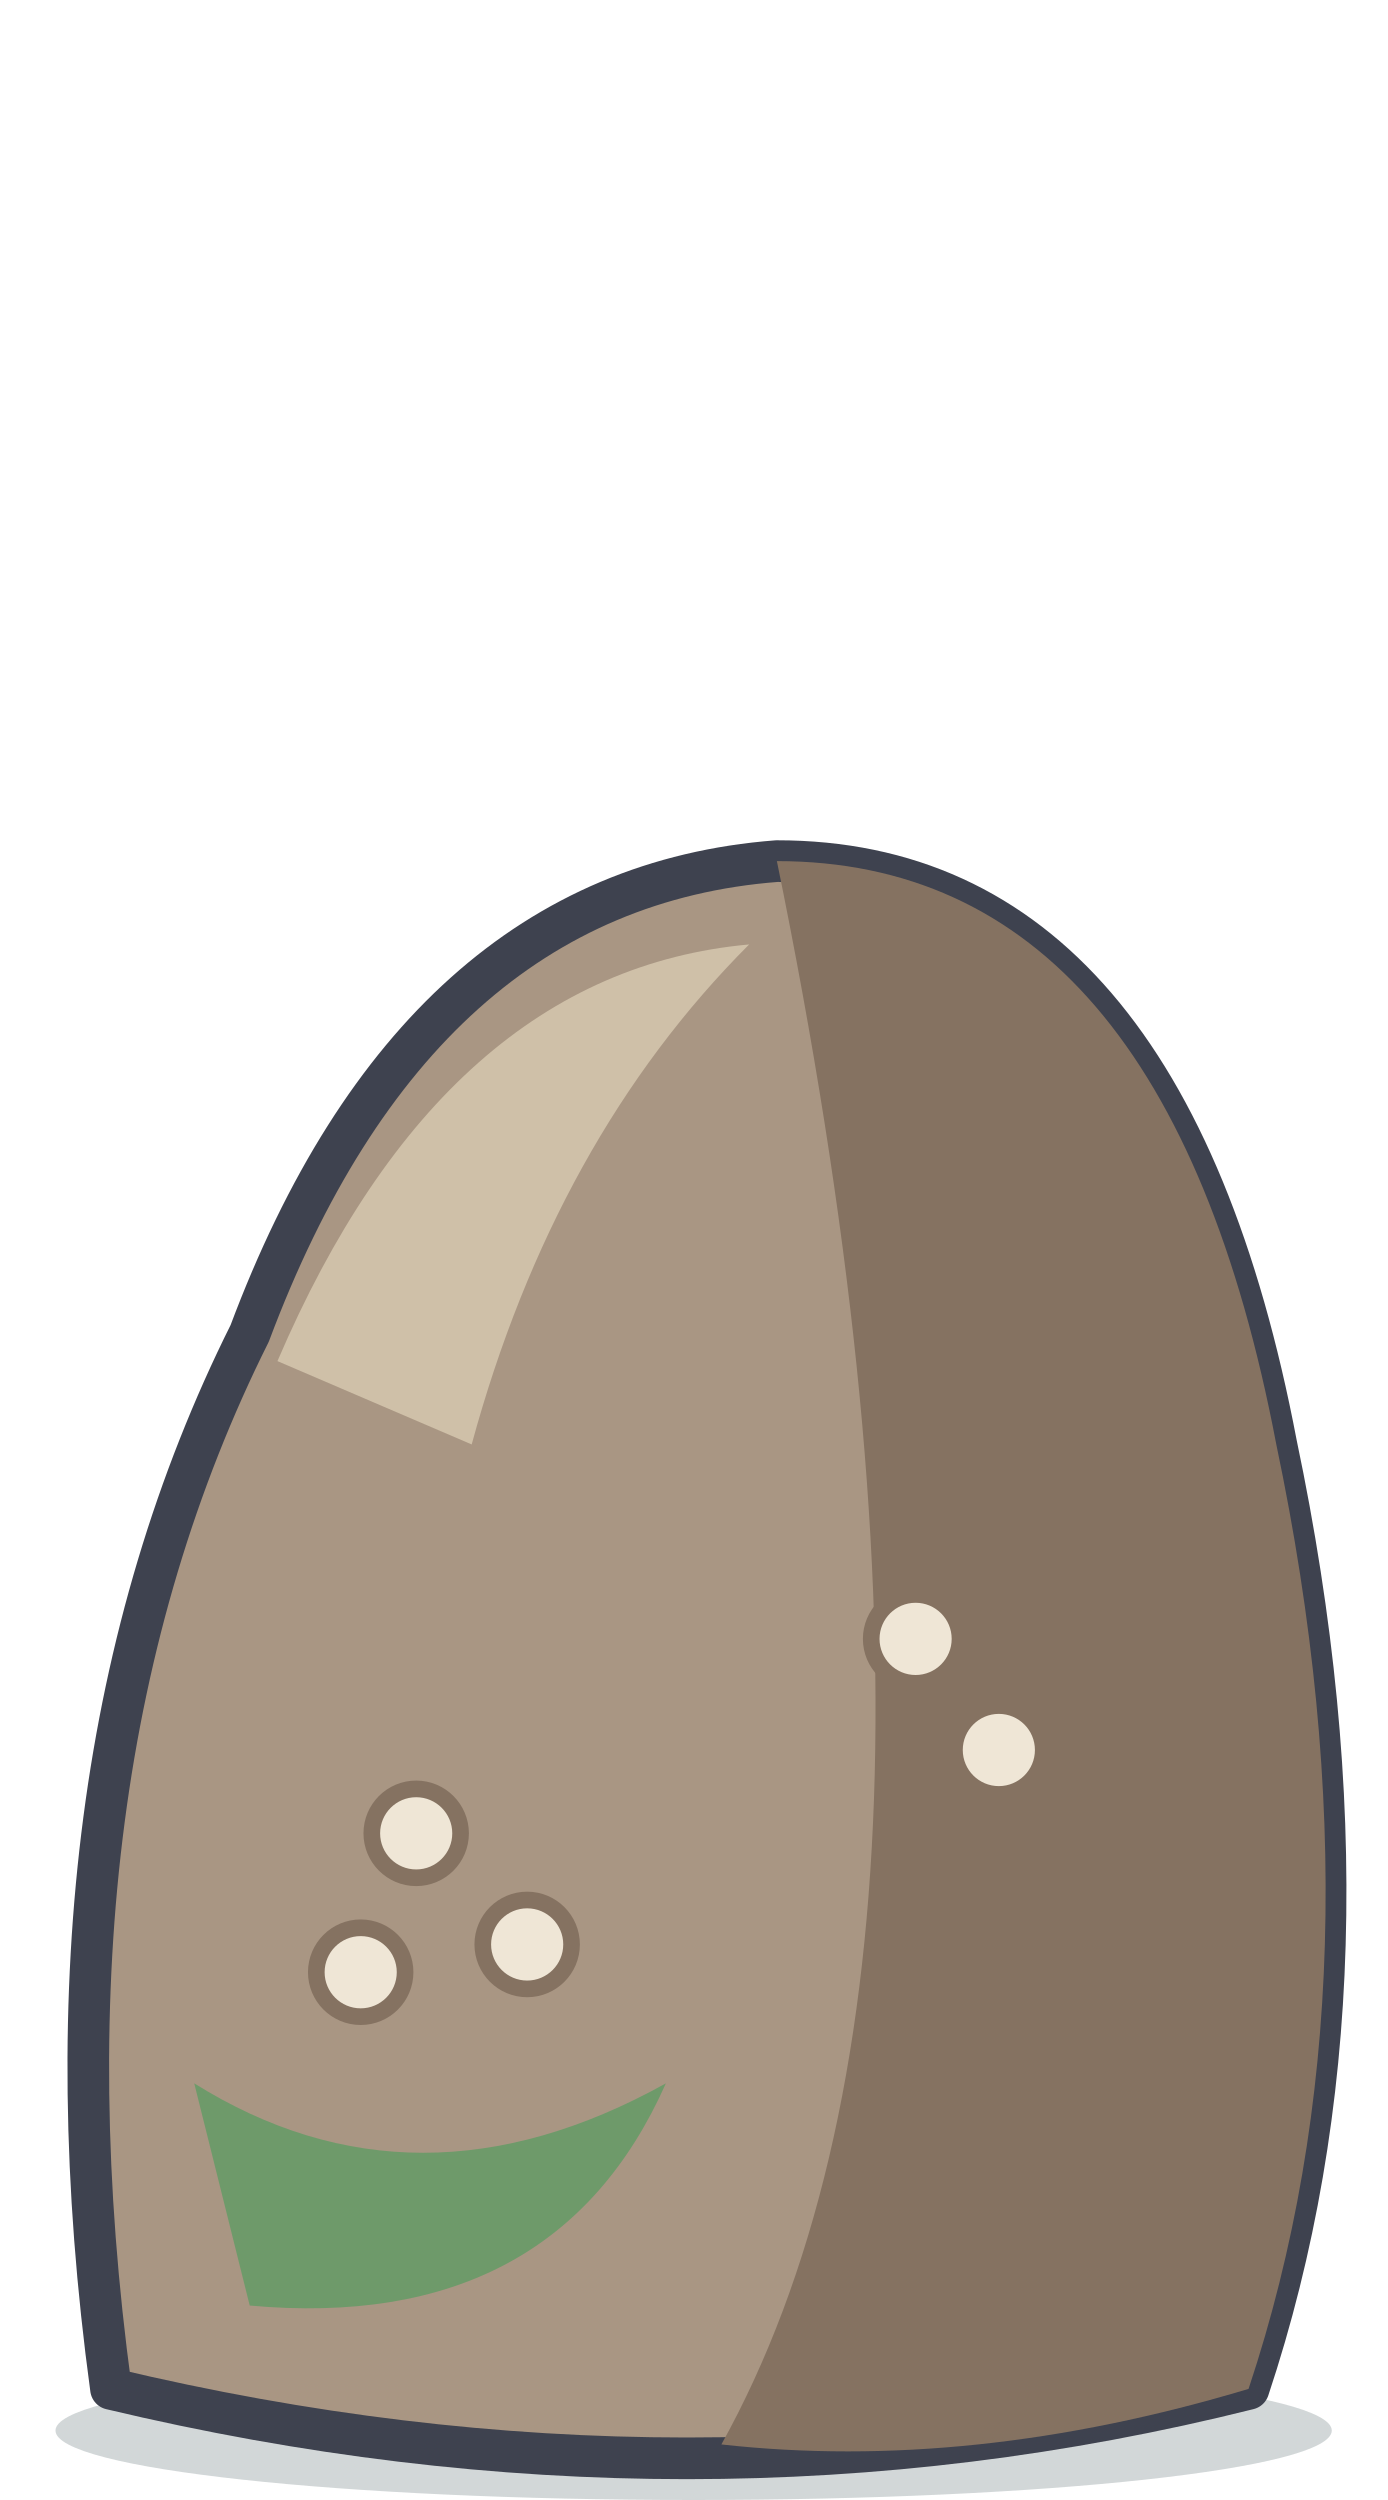
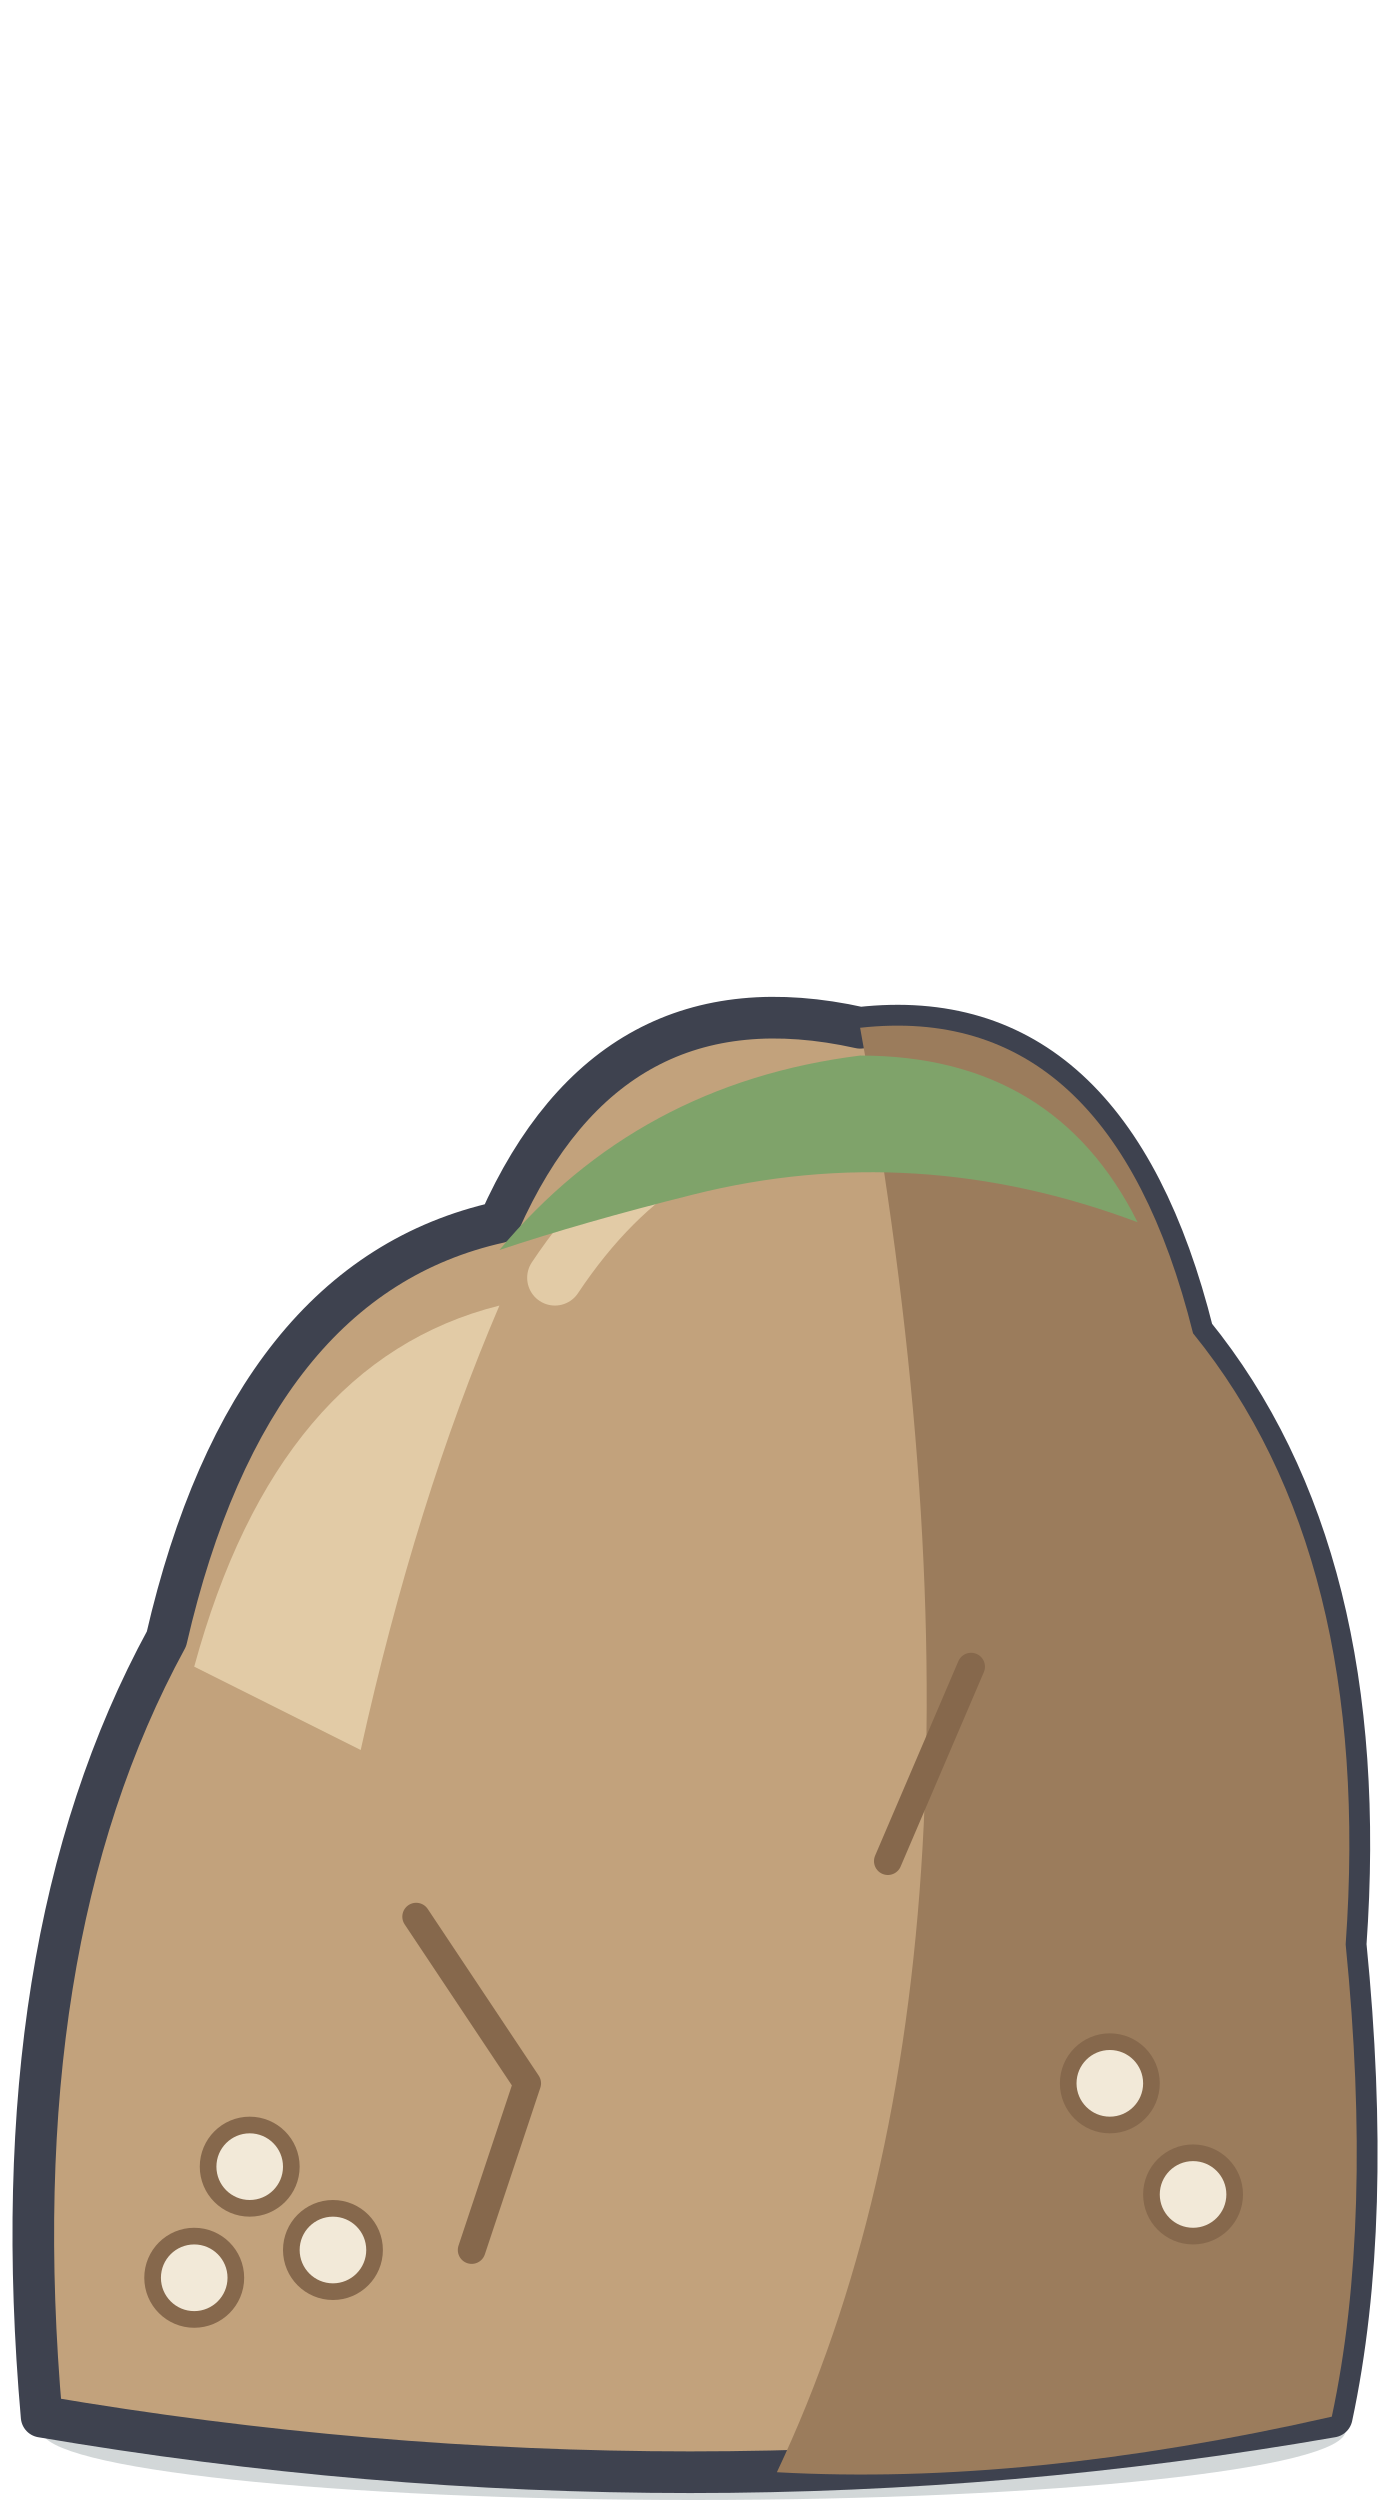
<svg xmlns="http://www.w3.org/2000/svg" width="288" height="519" viewBox="0 0 100 180" preserveAspectRatio="none">
-   <ellipse cx="50" cy="175" rx="46" ry="5" fill="#344B50" fill-opacity=".22" />
+   <ellipse cx="50" cy="175" rx="47" ry="5" fill="#344B50" fill-opacity=".22" />
  <g stroke="#3E424F" stroke-width="3" stroke-linejoin="round" stroke-linecap="round">
-     <path d="M8 172Q2 128 18 96Q30 64 56 62Q84 62 92 104Q100 142 90 172Q50 182 8 172Z" fill="#A99683" />
-     <path d="M56 62Q84 62 92 104Q100 142 90 172Q70 178 52 176Q72 140 56 62Z" fill="#857261" stroke-width="0" />
-     <path d="M20 98Q32 70 54 68Q40 82 34 104Z" fill="#CFC0A8" stroke-width="0" />
-     <path d="M14 150Q30 160 48 150Q40 168 18 166Z" fill="#6E9A6A" stroke-width="0" />
+     <path d="M3 174Q0 140 12 118Q18 92 36 88Q44 70 62 74Q80 72 86 96Q99 112 97 140Q99 160 96 174Q50 182 3 174Z" fill="#C2A27C" />
+     <path d="M62 74Q80 72 86 96Q99 112 97 140Q99 160 96 174Q74 179 56 178Q74 140 62 74Z" fill="#9B7C5C" stroke-width="0" />
+     <path d="M14 120Q20 98 36 94Q30 108 26 126Z" fill="#E2CBA6" stroke-width="0" />
+     <path d="M40 92Q48 80 60 80" fill="none" stroke="#E2CBA6" stroke-width="4" />
+     <path d="M30 138L38 150L34 162M70 120L64 134" fill="none" stroke="#86684C" stroke-width="2" />
+     <path d="M36 90Q46 78 62 76Q76 76 82 88Q66 82 50 86Q42 88 36 90Z" fill="#7FA36A" stroke-width="0" />
  </g>
-   <g fill="#EFE6D6" stroke="#857261" stroke-width="1.2">
-     <circle cx="30" cy="132" r="3.2" />
-     <circle cx="38" cy="140" r="3.2" />
-     <circle cx="26" cy="142" r="3.2" />
-     <circle cx="66" cy="118" r="3.2" />
-     <circle cx="72" cy="126" r="3.2" />
+   <g fill="#F2E9D8" stroke="#86684C" stroke-width="1.2">
+     <circle cx="18" cy="156" r="3" />
+     <circle cx="24" cy="162" r="3" />
+     <circle cx="14" cy="164" r="3" />
+     <circle cx="80" cy="150" r="3" />
+     <circle cx="86" cy="158" r="3" />
  </g>
</svg>
